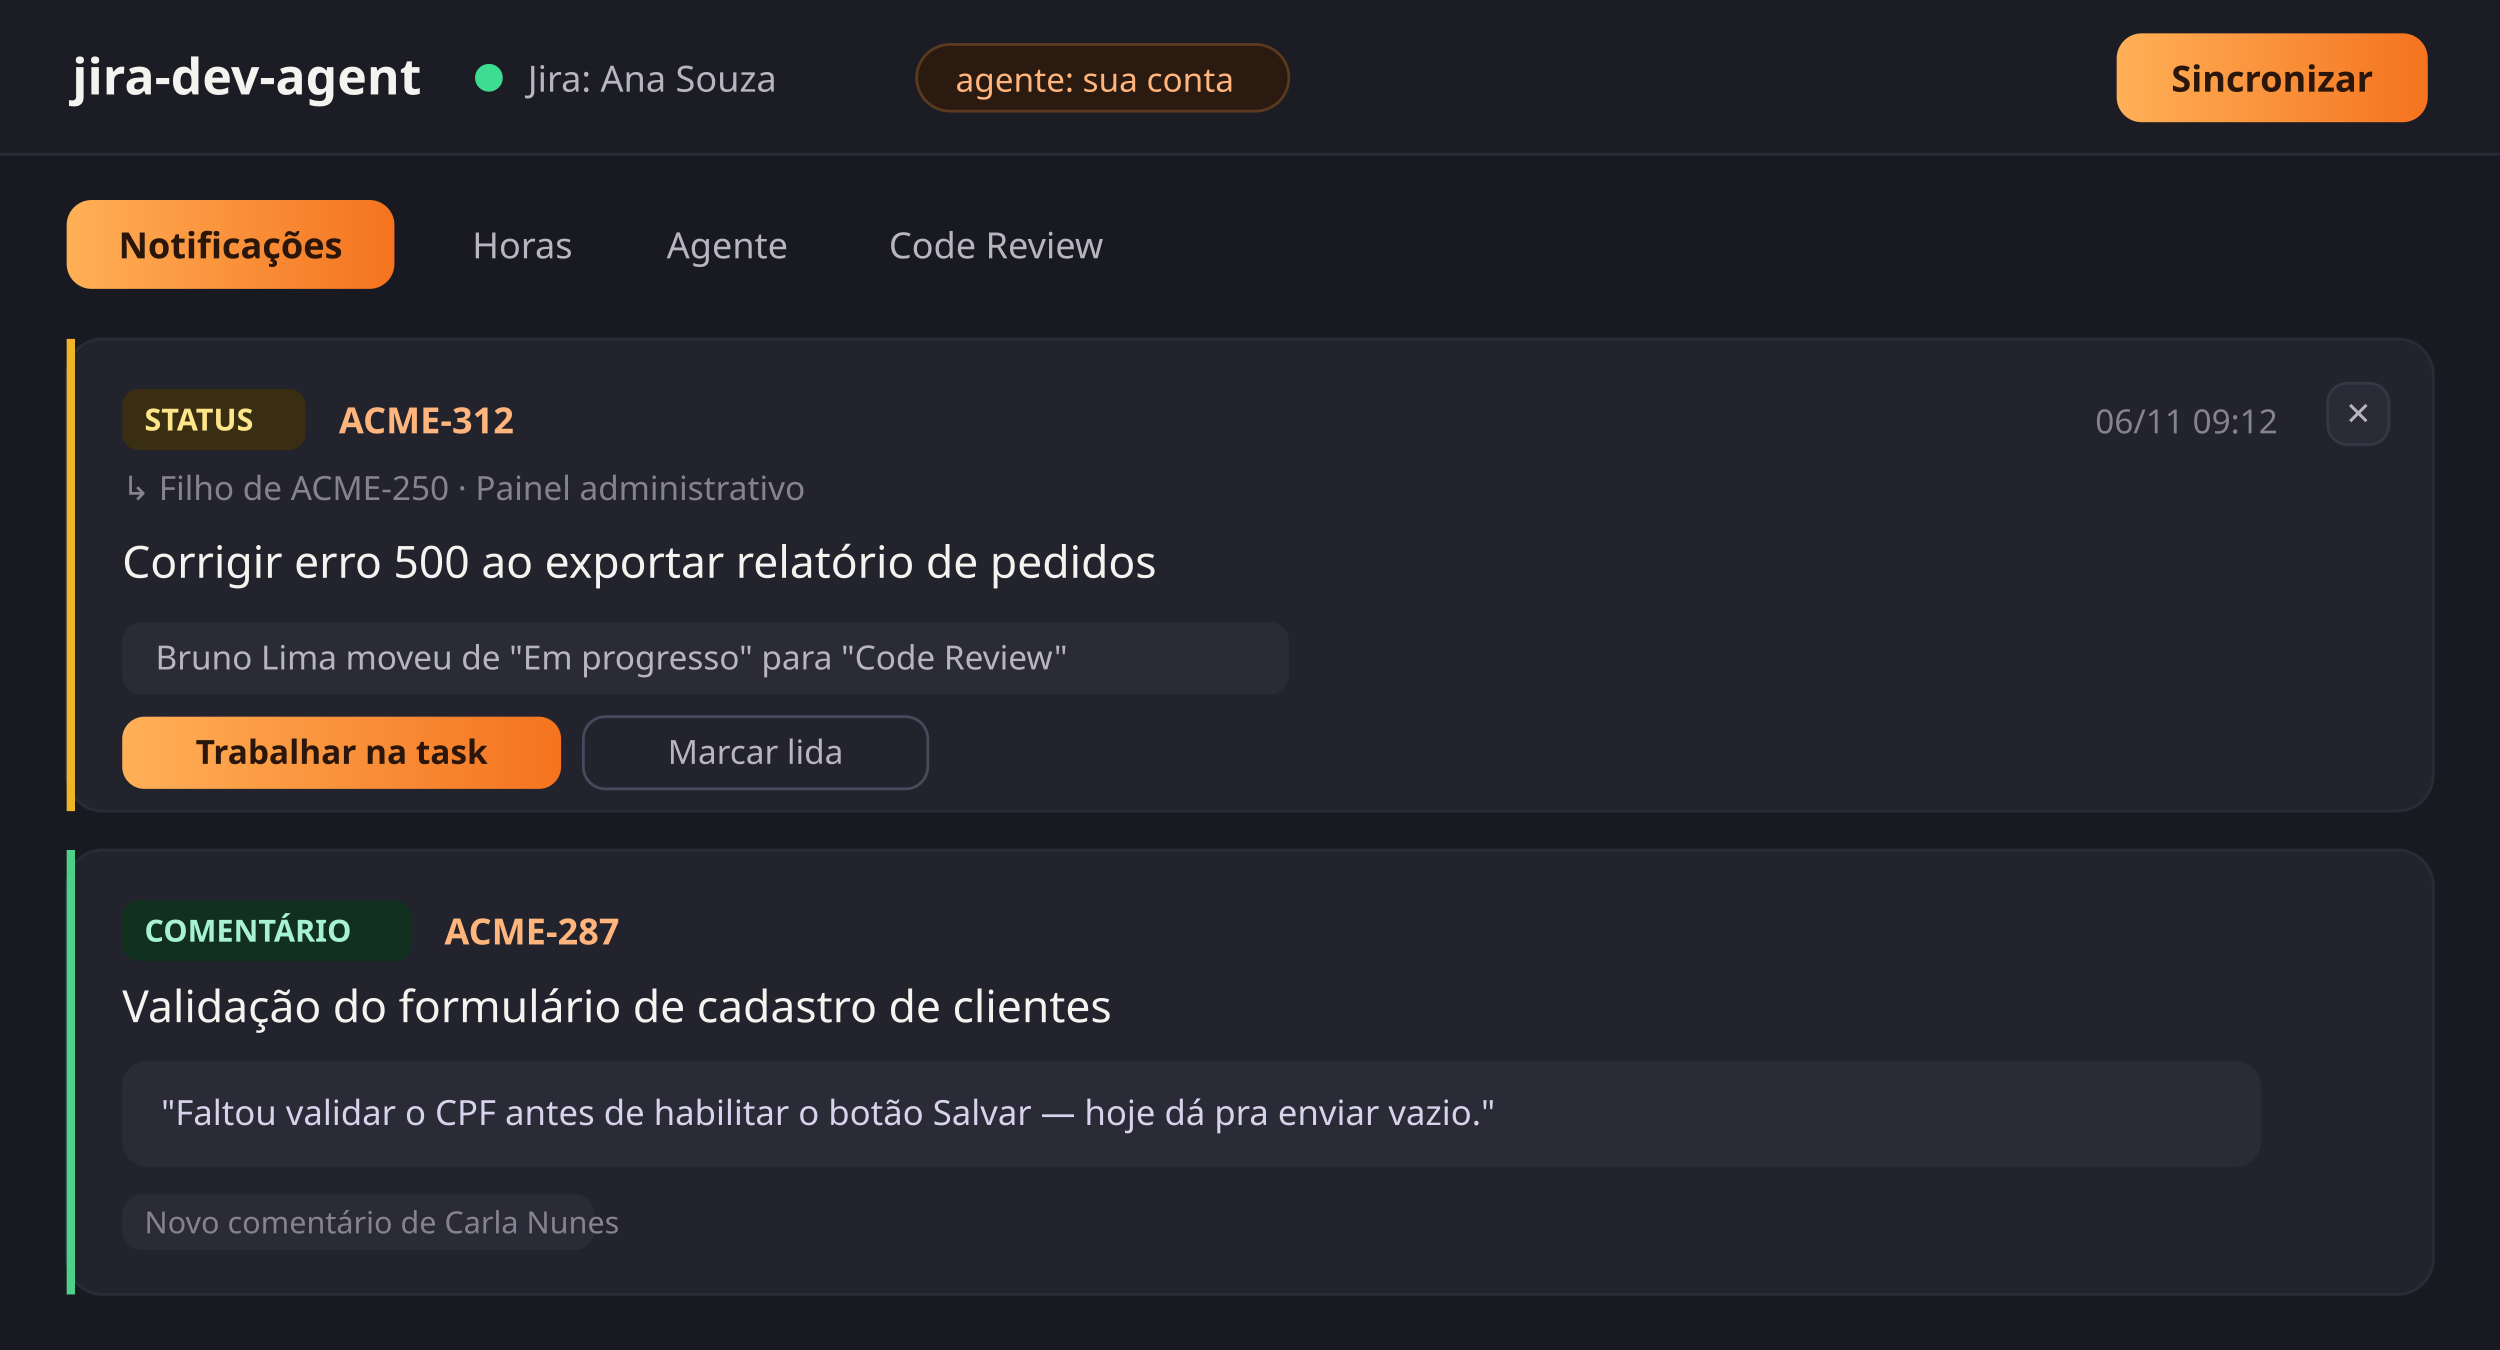
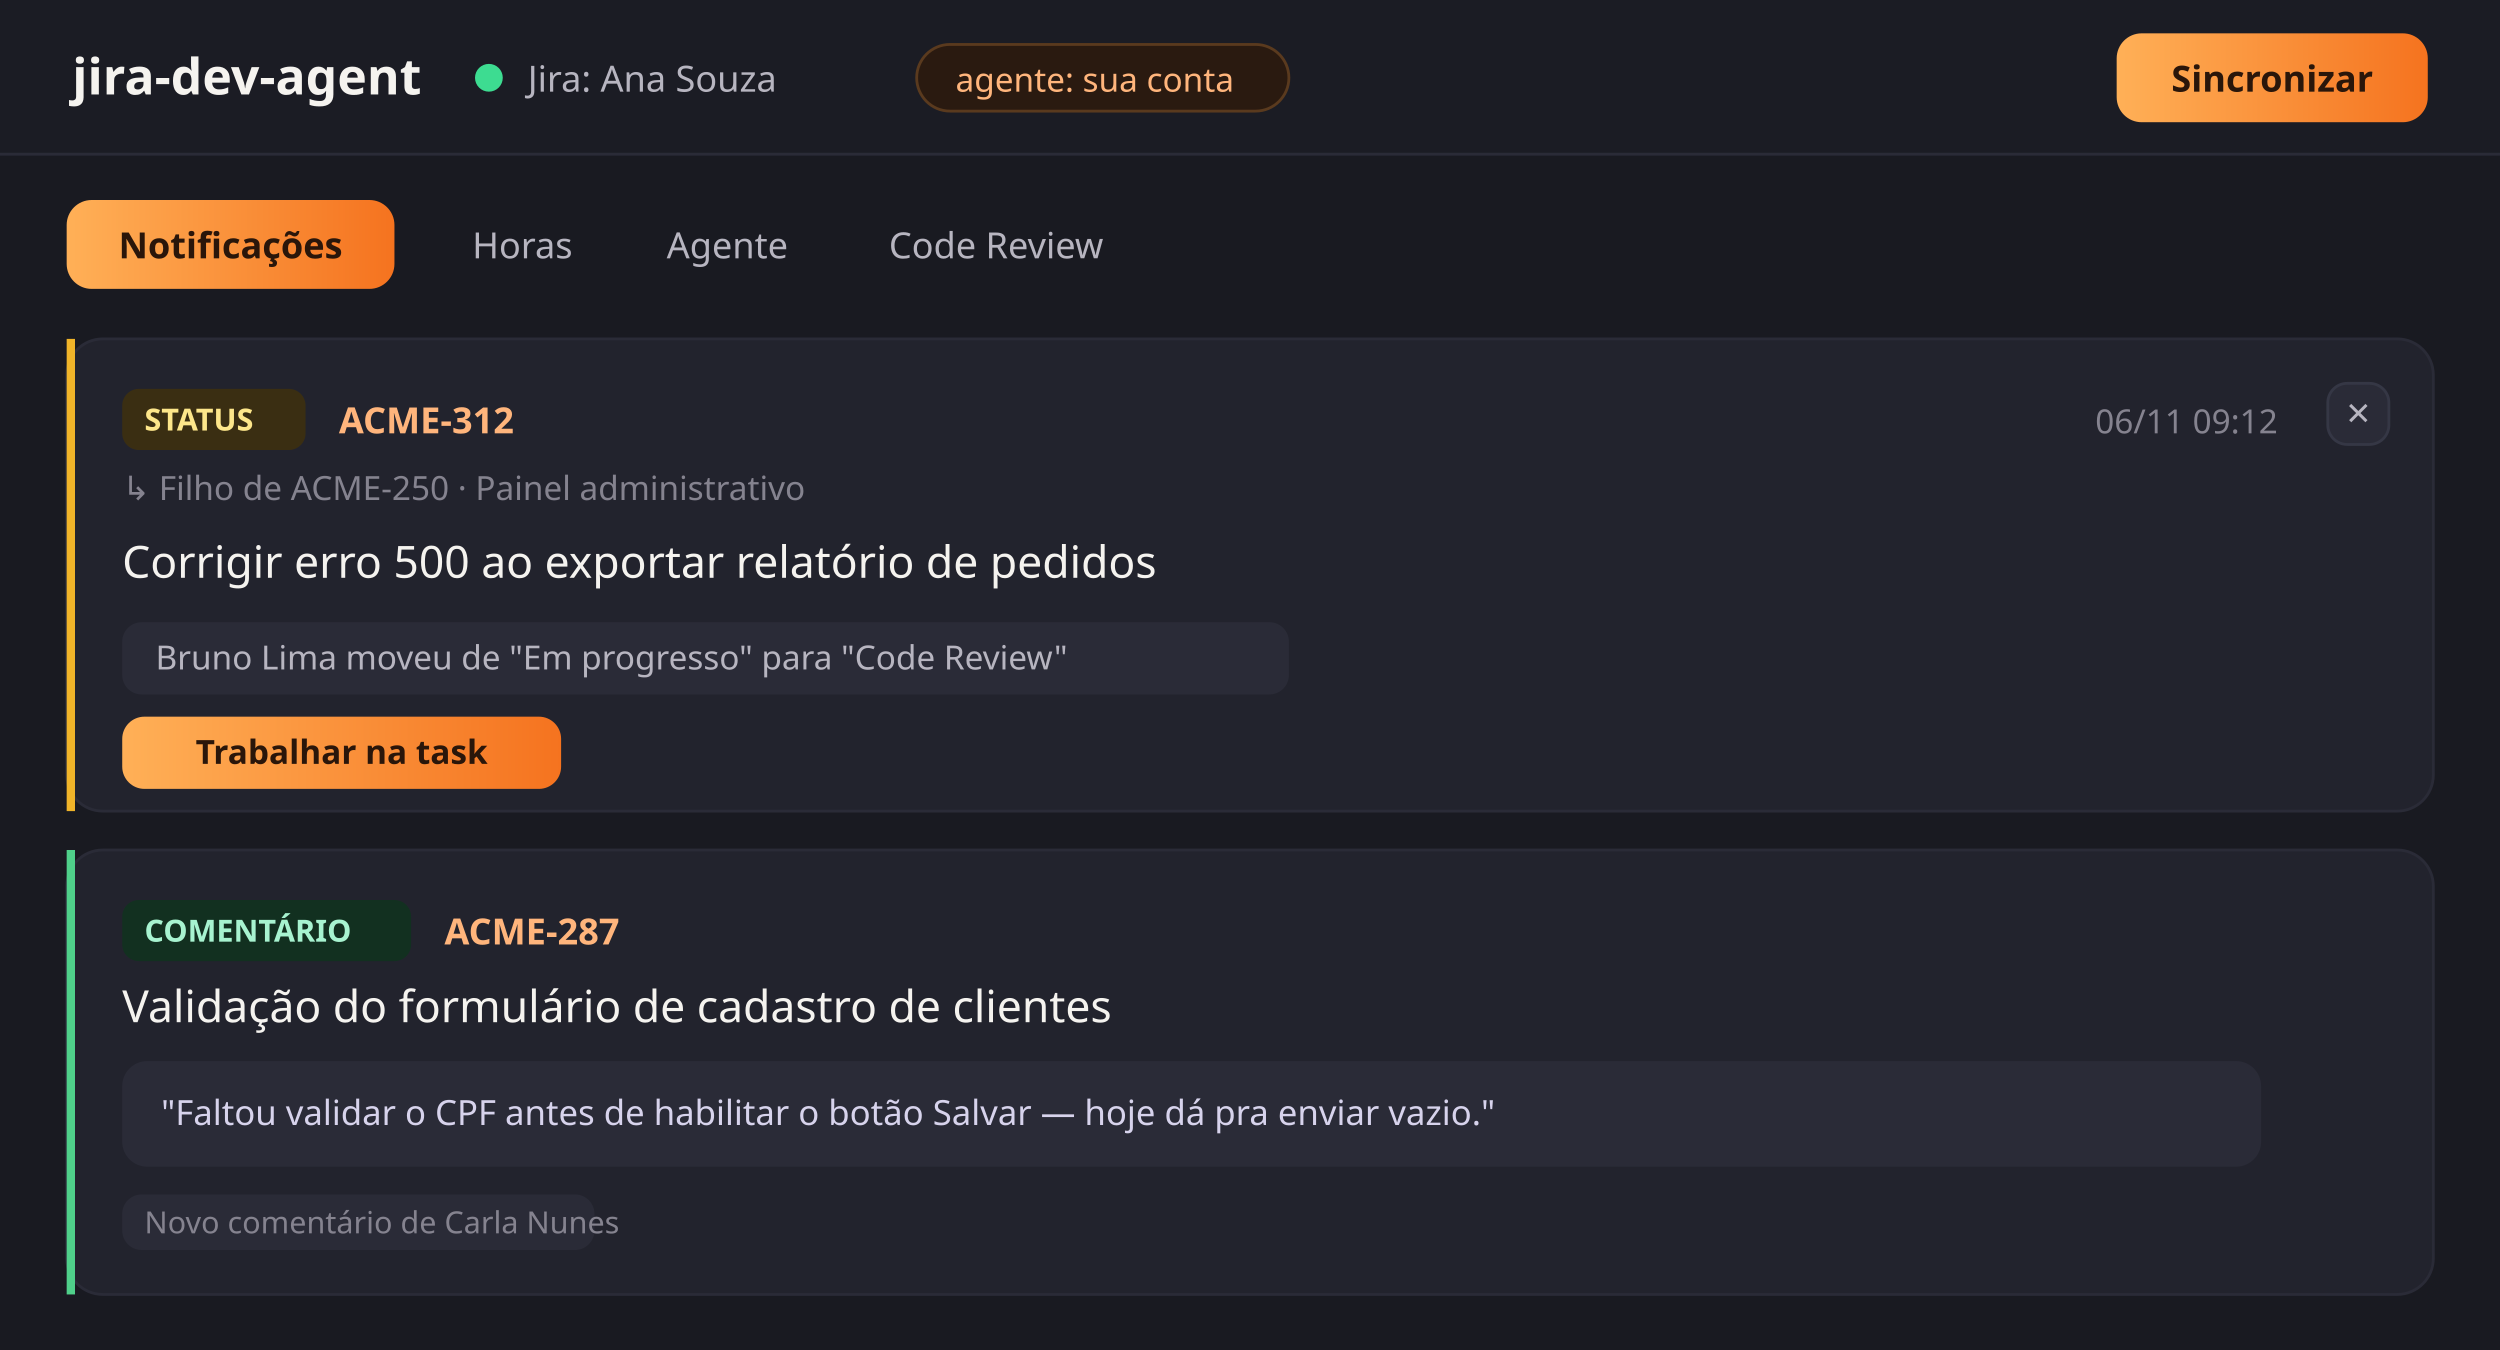
<svg xmlns="http://www.w3.org/2000/svg" width="900" height="486" viewBox="0 0 900 486" role="img" aria-label="Notificações" font-family="system-ui,'Segoe UI',sans-serif">
  <defs>
    <linearGradient id="or" x1="0" y1="0" x2="1" y2="0">
      <stop offset="0" stop-color="#ffb057" />
      <stop offset="1" stop-color="#f5731f" />
    </linearGradient>
  </defs>
  <rect width="900" height="486" fill="#191a21" />
  <rect x="0" y="0" width="900" height="56" fill="#1b1c24" />
  <rect x="0" y="55" width="900" height="1" fill="#2a2b37" />
  <text x="26" y="34" font-size="18" font-weight="800" fill="#f5f3ef">jira-dev-agent</text>
  <circle cx="176" cy="28" r="5" fill="#3ddc91" />
  <text x="190" y="33" font-size="13" fill="#b7b5c0">Jira: Ana Souza</text>
  <rect x="330" y="16" width="134" height="24" rx="12" fill="#2a1a10" stroke="#5a3a1e" />
  <text x="344" y="33" font-size="12" fill="#ffb57c">agente: sua conta</text>
  <rect x="762" y="12" width="112" height="32" rx="9" fill="url(#or)" />
  <text x="818" y="33" font-size="13" font-weight="600" fill="#2a160a" text-anchor="middle">Sincronizar</text>
  <rect x="24" y="72" width="118" height="32" rx="9" fill="url(#or)" />
  <text x="83" y="93" font-size="13" font-weight="600" fill="#2a160a" text-anchor="middle">Notificações</text>
  <text x="170" y="93" font-size="13" fill="#b7b5c0">Horas</text>
  <text x="240" y="93" font-size="13" fill="#b7b5c0">Agente</text>
  <text x="320" y="93" font-size="13" fill="#b7b5c0">Code Review</text>
  <rect x="24" y="122" width="852" height="170" rx="13" fill="#22232d" stroke="#2a2b37" />
  <rect x="24" y="122" width="3" height="170" fill="#f0b429" />
  <rect x="44" y="140" width="66" height="22" rx="6" fill="#3a2e12" />
  <text x="52" y="155" font-size="11" font-weight="600" fill="#fde68a">STATUS</text>
  <text x="122" y="156" font-size="13" font-weight="600" fill="#ffb57c">ACME-312</text>
  <text x="820" y="156" font-size="12" fill="#85838f" text-anchor="end">06/11 09:12</text>
  <rect x="838" y="138" width="22" height="22" rx="7" fill="#2a2b37" stroke="#353745" />
  <text x="849" y="154" font-size="15" fill="#b7b5c0" text-anchor="middle">×</text>
  <text x="44" y="180" font-size="12" fill="#85838f">↳ Filho de ACME-250 · Painel administrativo</text>
  <text x="44" y="208" font-size="16" font-weight="500" fill="#f5f3ef">Corrigir erro 500 ao exportar relatório de pedidos</text>
  <rect x="44" y="224" width="420" height="26" rx="7" fill="#2a2b37" />
  <text x="56" y="241" font-size="12" fill="#b7b5c0">Bruno Lima moveu de "Em progresso" para "Code Review"</text>
  <rect x="44" y="258" width="158" height="26" rx="8" fill="url(#or)" />
  <text x="123" y="275" font-size="12" font-weight="600" fill="#2a160a" text-anchor="middle">Trabalhar na task</text>
-   <rect x="210" y="258" width="124" height="26" rx="8" fill="#22232d" stroke="#474a5c" />
-   <text x="272" y="275" font-size="12" fill="#b7b5c0" text-anchor="middle">Marcar lida</text>
  <rect x="24" y="306" width="852" height="160" rx="13" fill="#22232d" stroke="#2a2b37" />
  <rect x="24" y="306" width="3" height="160" fill="#4fd08a" />
  <rect x="44" y="324" width="104" height="22" rx="6" fill="#123020" />
  <text x="52" y="339" font-size="11" font-weight="600" fill="#a7f3d0">COMENTÁRIO</text>
  <text x="160" y="340" font-size="13" font-weight="600" fill="#ffb57c">ACME-287</text>
  <text x="44" y="368" font-size="16" font-weight="500" fill="#f5f3ef">Validação do formulário de cadastro de clientes</text>
  <rect x="44" y="382" width="770" height="38" rx="9" fill="#2a2b37" />
  <text x="58" y="405" font-size="12.5" fill="#d7d3ec">"Faltou validar o CPF antes de habilitar o botão Salvar — hoje dá pra enviar vazio."</text>
  <rect x="44" y="430" width="170" height="20" rx="7" fill="#2a2b37" />
  <text x="52" y="444" font-size="11" fill="#85838f">Novo comentário de Carla Nunes</text>
</svg>
